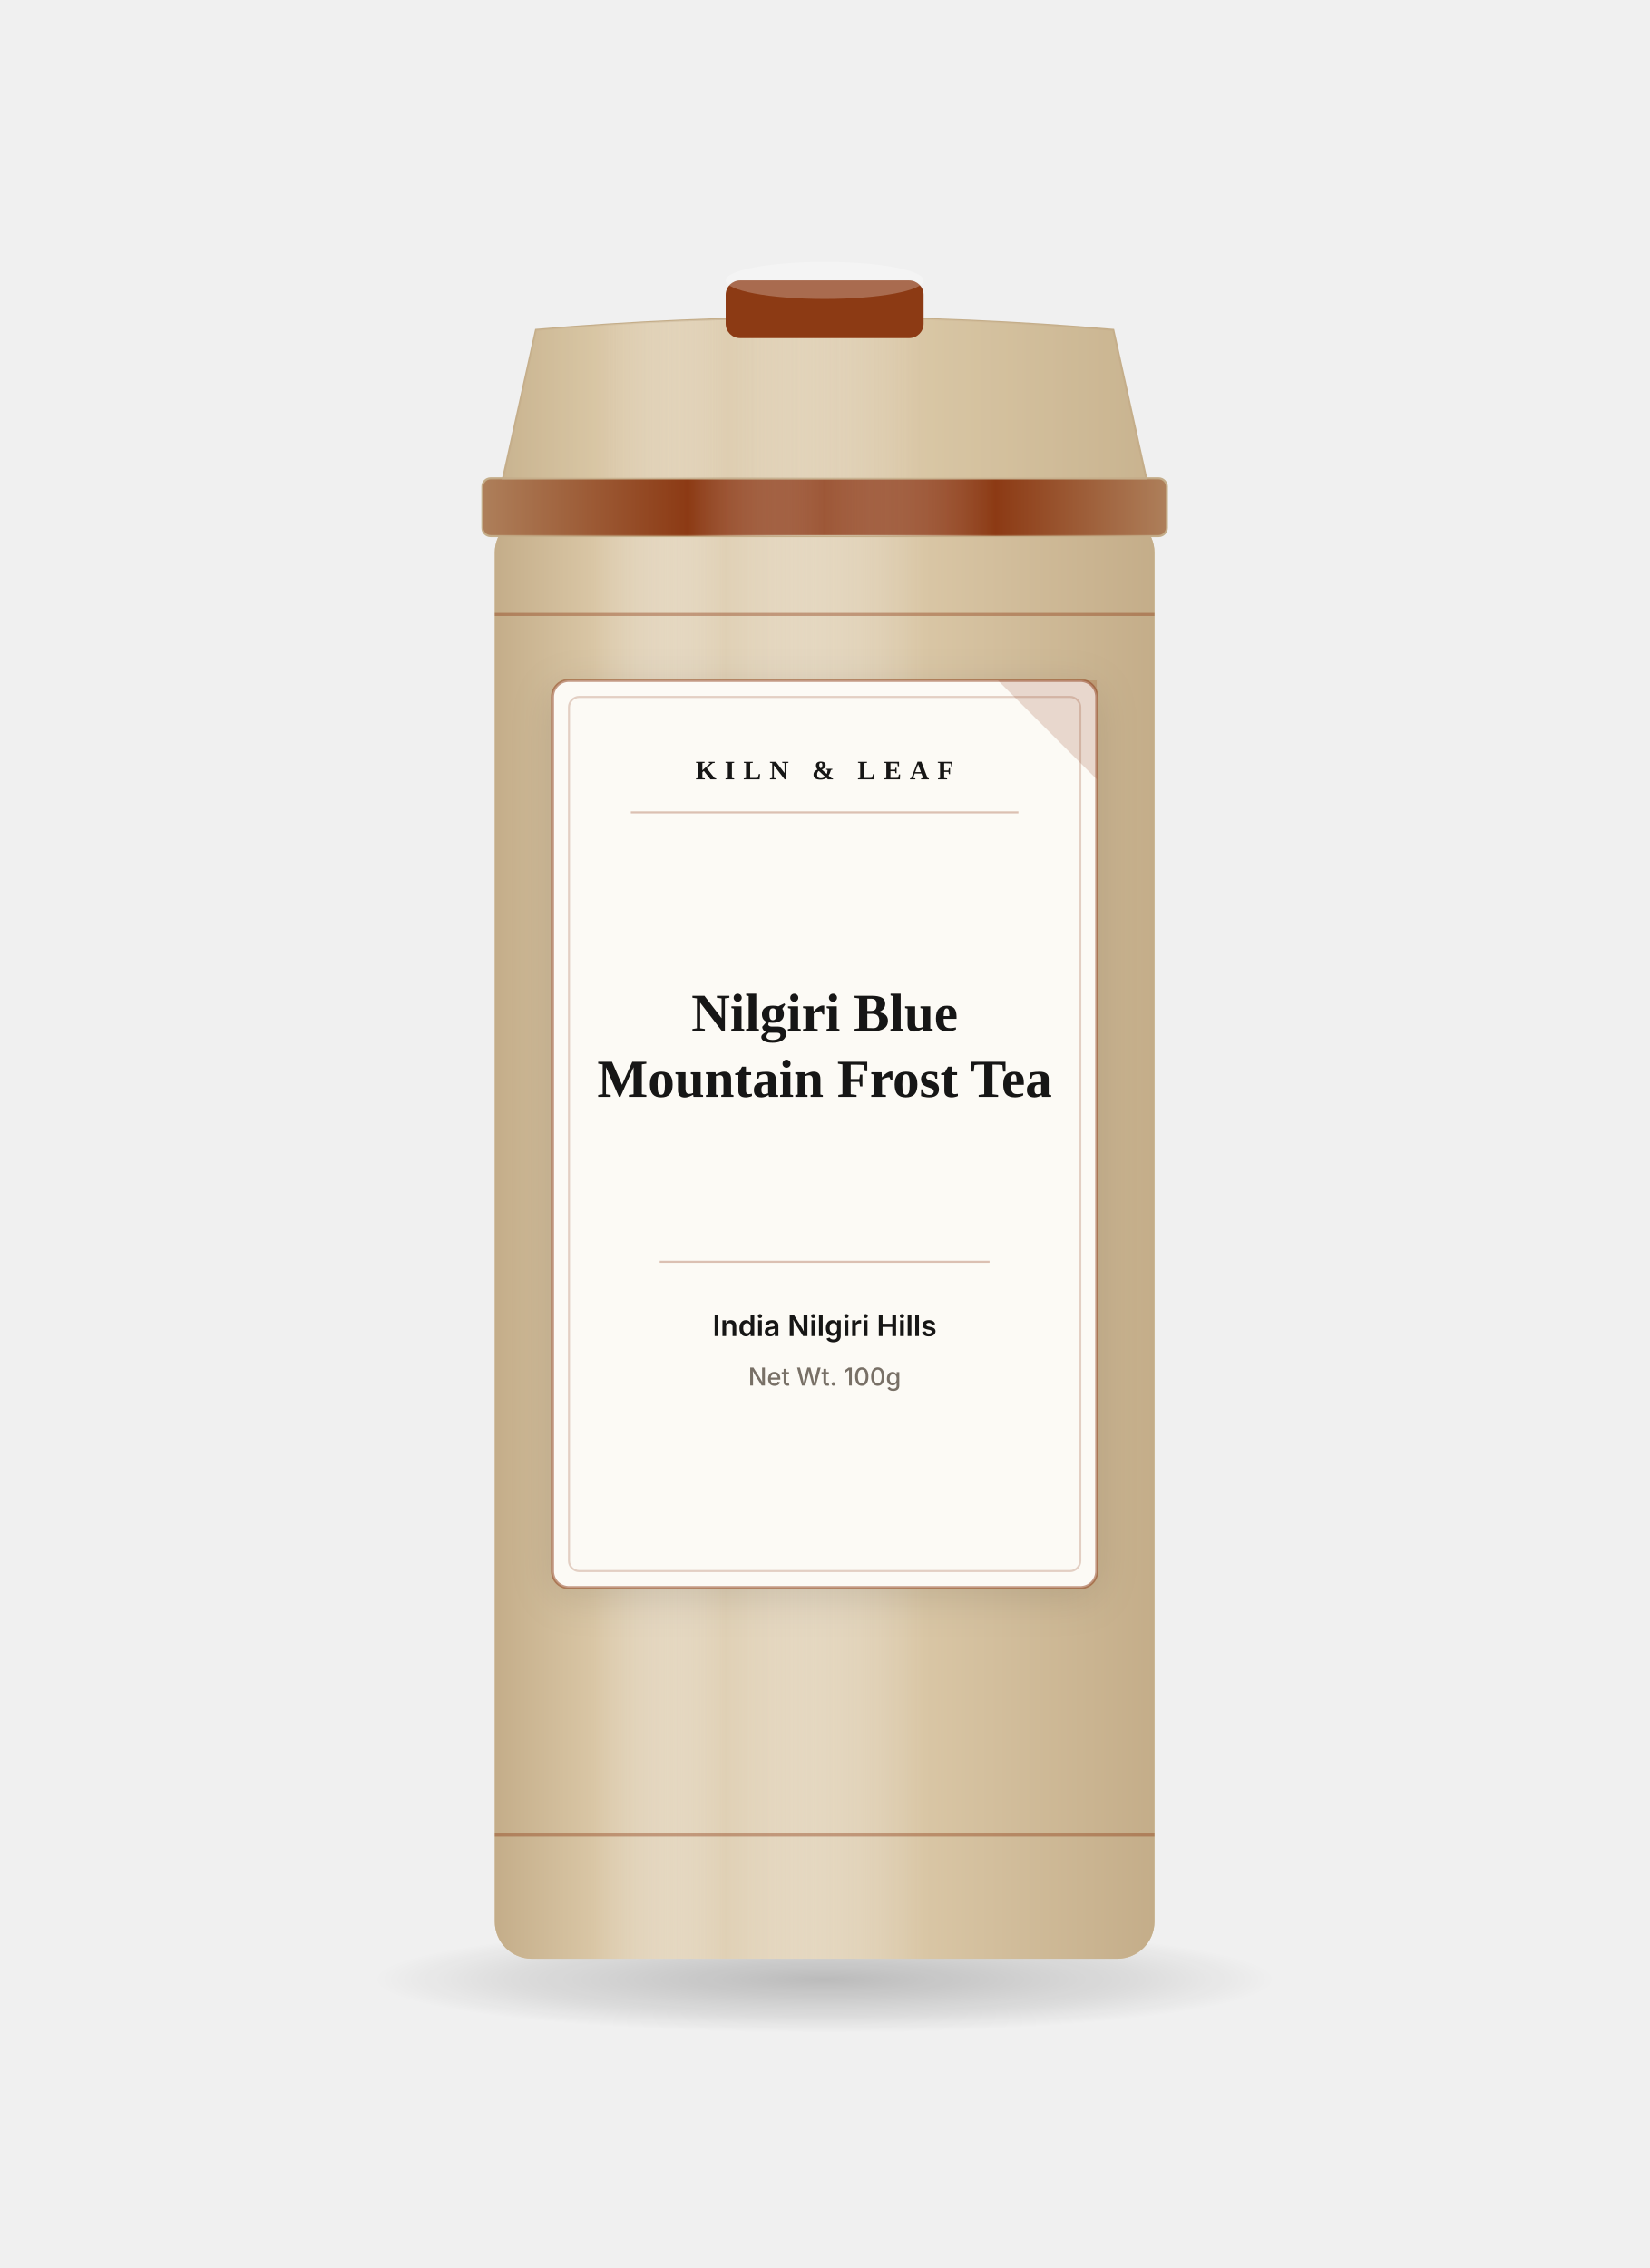
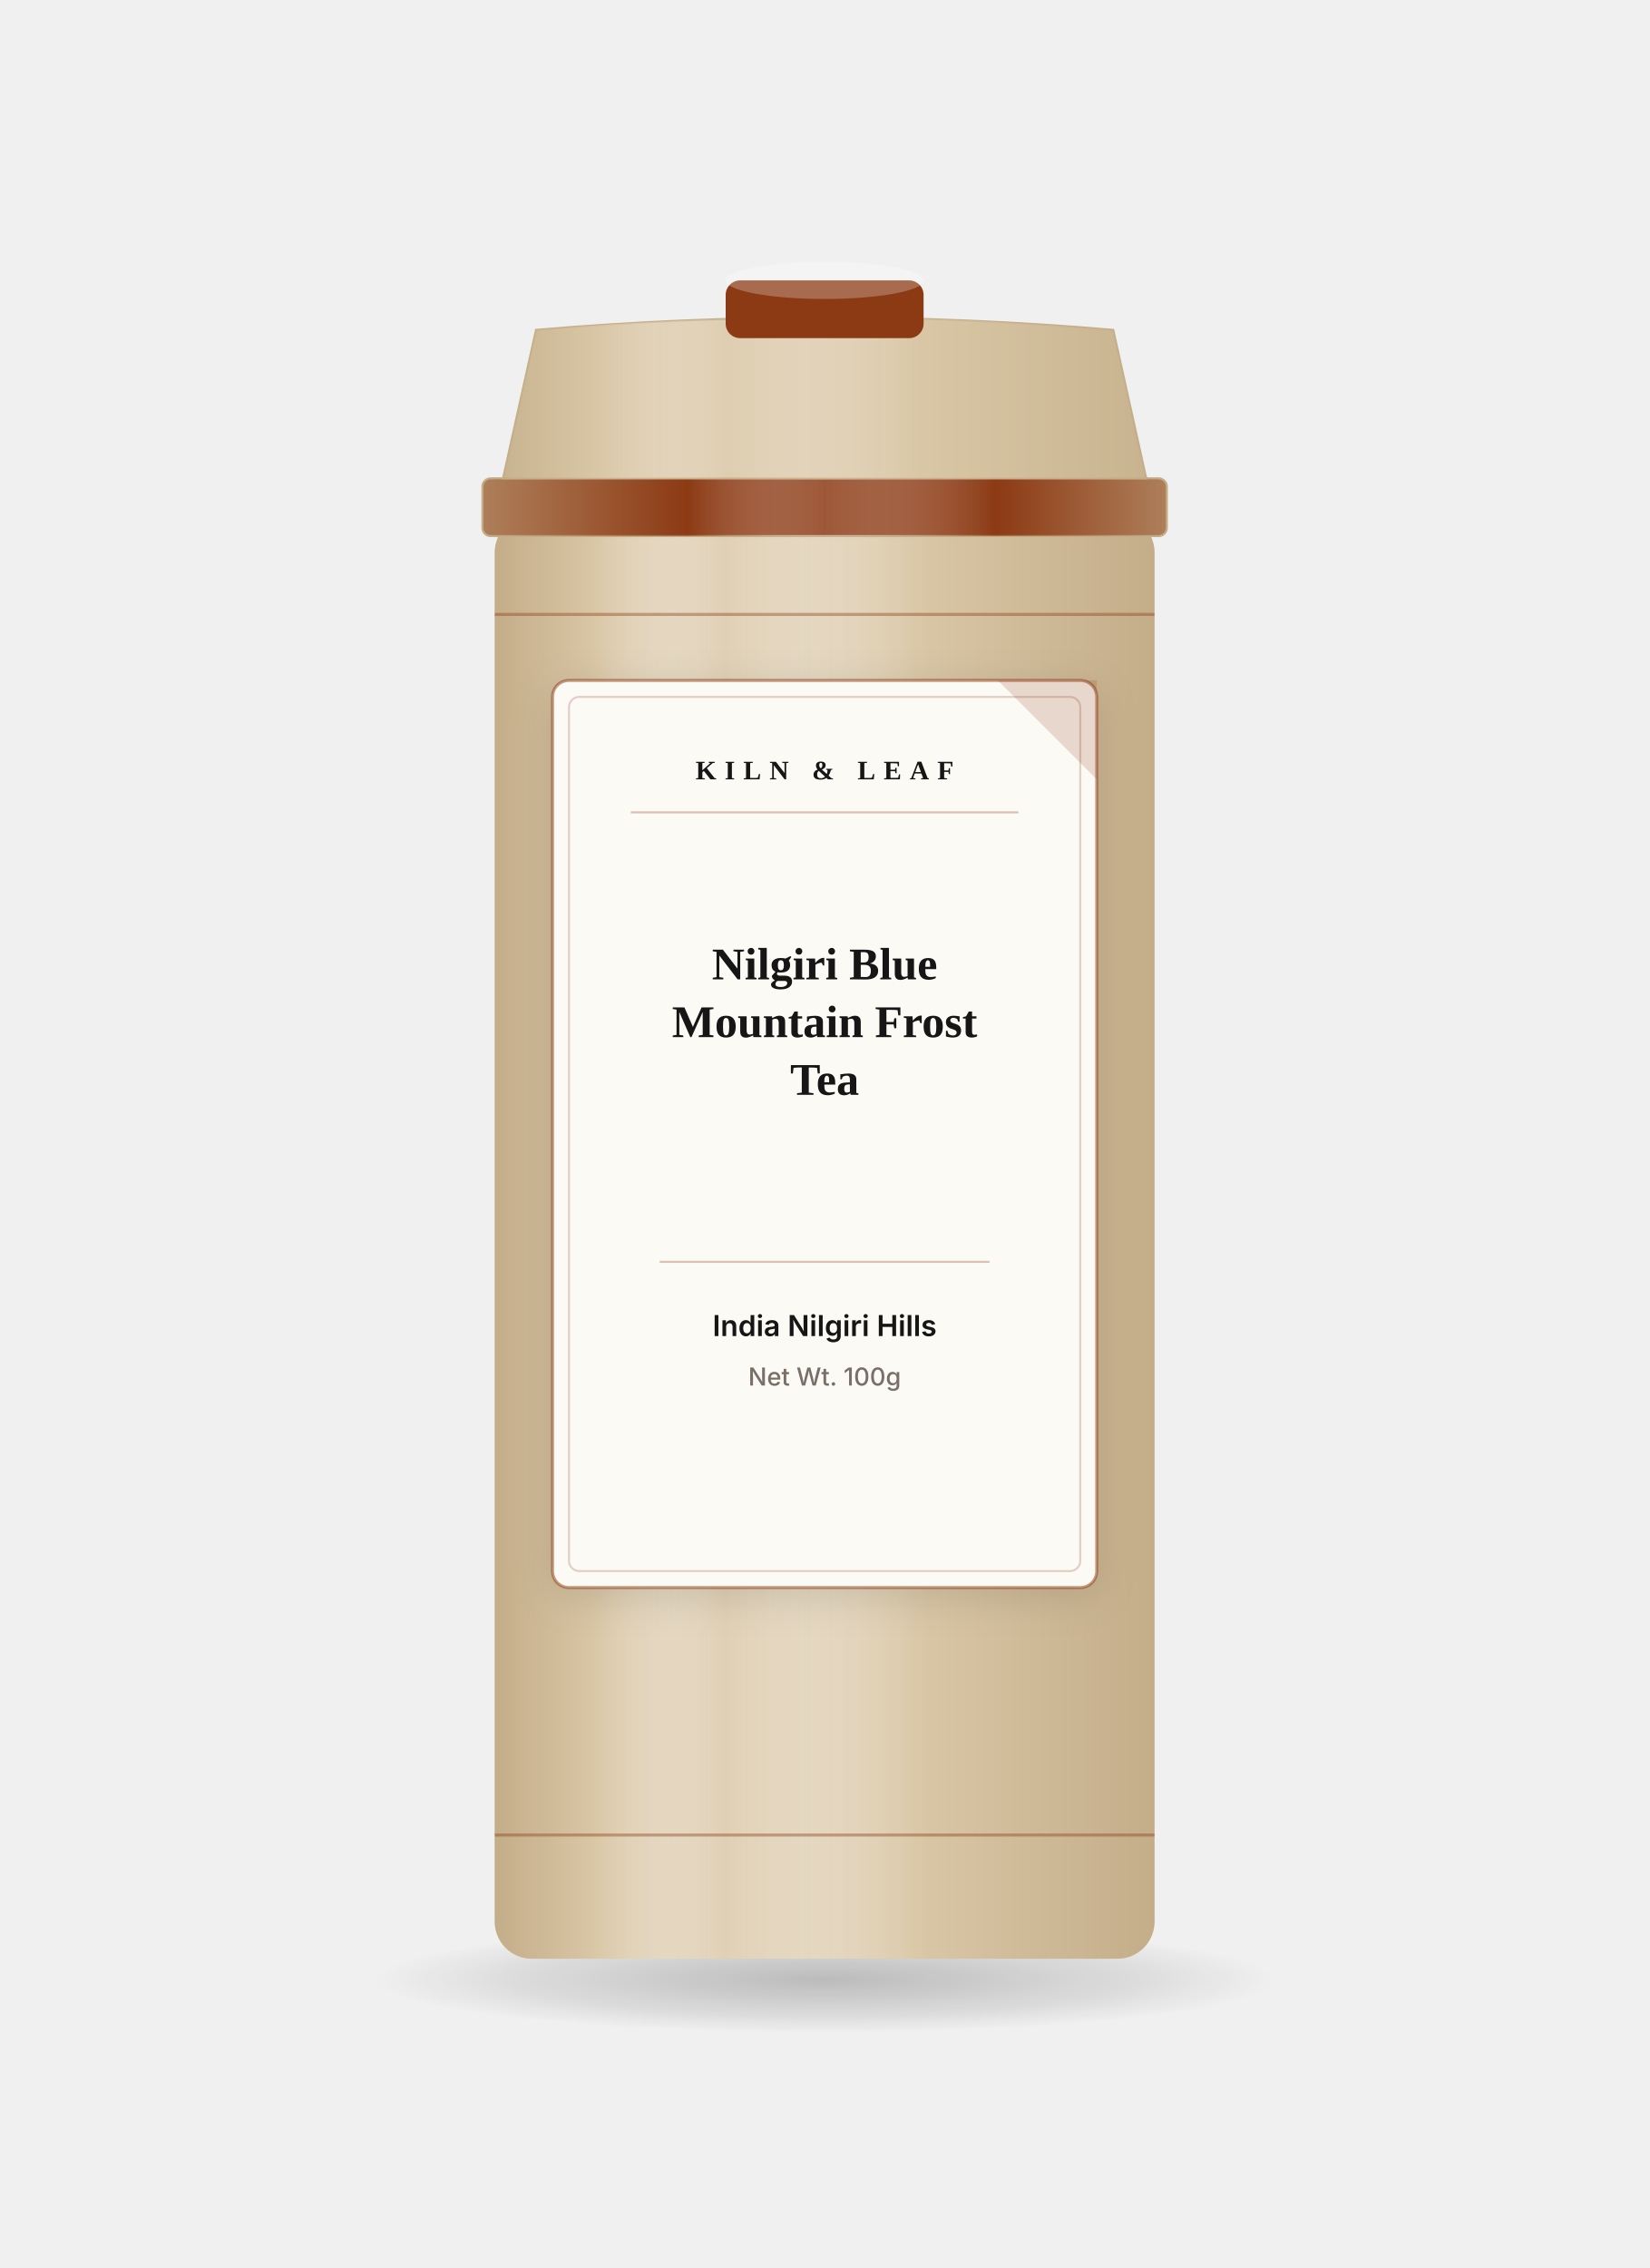
<svg xmlns="http://www.w3.org/2000/svg" viewBox="0 0 800 1100" fill="none">
  <defs>
    <radialGradient id="shadow-nilgiri-frost-tea" cx="50%" cy="50%" r="50%">
      <stop offset="0%" stop-color="#000000" stop-opacity="0.22" />
      <stop offset="70%" stop-color="#000000" stop-opacity="0.08" />
      <stop offset="100%" stop-color="#000000" stop-opacity="0" />
    </radialGradient>
    <linearGradient id="tin-body-nilgiri-frost-tea" x1="0%" y1="0%" x2="100%" y2="0%">
      <stop offset="0%" stop-color="#C4AD89" />
      <stop offset="15%" stop-color="#D9C6A5" />
      <stop offset="35%" stop-color="#FFFFFF" stop-opacity="0.18" />
      <stop offset="65%" stop-color="#D9C6A5" />
      <stop offset="100%" stop-color="#C4AD89" />
    </linearGradient>
    <linearGradient id="lid-sheen-nilgiri-frost-tea" x1="0%" y1="0%" x2="100%" y2="0%">
      <stop offset="0%" stop-color="#C4AD89" />
      <stop offset="30%" stop-color="#8C3A14" />
      <stop offset="50%" stop-color="#FFFFFF" stop-opacity="0.25" />
      <stop offset="75%" stop-color="#8C3A14" />
      <stop offset="100%" stop-color="#C4AD89" />
    </linearGradient>
  </defs>
  <ellipse cx="400" cy="960" rx="220" ry="26" fill="url(#shadow-nilgiri-frost-tea)" />
  <g>
    <rect x="240" y="250" width="320" height="700" rx="18" fill="#D9C6A5" />
    <rect x="240" y="250" width="320" height="700" rx="18" fill="url(#tin-body-nilgiri-frost-tea)" />
    <rect x="234" y="232" width="332" height="28" rx="4" fill="#8C3A14" stroke="#C4AD89" stroke-width="1" />
    <rect x="234" y="232" width="332" height="28" rx="4" fill="url(#lid-sheen-nilgiri-frost-tea)" opacity="0.6" />
    <path d="M 244 232 L 260 160 Q 400 148 540 160 L 556 232 Z" fill="#D9C6A5" stroke="#C4AD89" stroke-width="1" />
    <path d="M 244 232 L 260 160 Q 400 148 540 160 L 556 232 Z" fill="url(#tin-body-nilgiri-frost-tea)" opacity="0.75" />
    <rect x="352" y="136" width="96" height="28" rx="7" fill="#8C3A14" />
    <ellipse cx="400" cy="136" rx="48" ry="9" fill="#FFFFFF" fill-opacity="0.25" />
    <line x1="240" y1="298" x2="560" y2="298" stroke="#8C3A14" stroke-opacity="0.4" stroke-width="1.5" />
    <line x1="240" y1="890" x2="560" y2="890" stroke="#8C3A14" stroke-opacity="0.4" stroke-width="1.5" />
    <g filter="drop-shadow(0 4px 10px rgba(0,0,0,0.12))">
      <rect x="268" y="330" width="264" height="440" rx="8" fill="#FCFAF5" stroke="#8C3A14" stroke-opacity="0.5" stroke-width="1.5" />
      <rect x="276" y="338" width="248" height="424" rx="5" fill="none" stroke="#8C3A14" stroke-opacity="0.22" stroke-width="1" />
      <path d="M 484 330 L 532 330 L 532 378 Z" fill="#8C3A14" opacity="0.18" />
      <text x="400" y="378" text-anchor="middle" font-family="Georgia, 'Times New Roman', serif" font-size="13" font-weight="700" letter-spacing="4" fill="#161412">KILN &amp; LEAF</text>
      <line x1="306" y1="394" x2="494" y2="394" stroke="#8C3A14" stroke-opacity="0.3" stroke-width="1" />
-       <text x="400" y="500" text-anchor="middle" font-family="Georgia, 'Times New Roman', serif" font-size="26" font-weight="600" fill="#161412">Nilgiri Blue</text>
-       <text x="400" y="532" text-anchor="middle" font-family="Georgia, 'Times New Roman', serif" font-size="26" font-weight="600" fill="#161412">Mountain Frost Tea</text>
+       <text x="400" y="475" text-anchor="middle" font-family="Georgia, 'Times New Roman', serif" font-size="22" font-weight="600" fill="#161412">Nilgiri Blue</text>
+       <text x="400" y="503" text-anchor="middle" font-family="Georgia, 'Times New Roman', serif" font-size="22" font-weight="600" fill="#161412">Mountain Frost</text>
+       <text x="400" y="531" text-anchor="middle" font-family="Georgia, 'Times New Roman', serif" font-size="22" font-weight="600" fill="#161412">Tea</text>
      <line x1="320" y1="612" x2="480" y2="612" stroke="#8C3A14" stroke-opacity="0.3" stroke-width="1" />
      <text x="400" y="648" text-anchor="middle" font-family="-apple-system, system-ui, sans-serif" font-size="14" font-weight="600" fill="#161412">India Nilgiri Hills</text>
      <text x="400" y="672" text-anchor="middle" font-family="-apple-system, system-ui, sans-serif" font-size="12" font-weight="500" fill="#786F66">Net Wt. 100g</text>
    </g>
  </g>
</svg>
